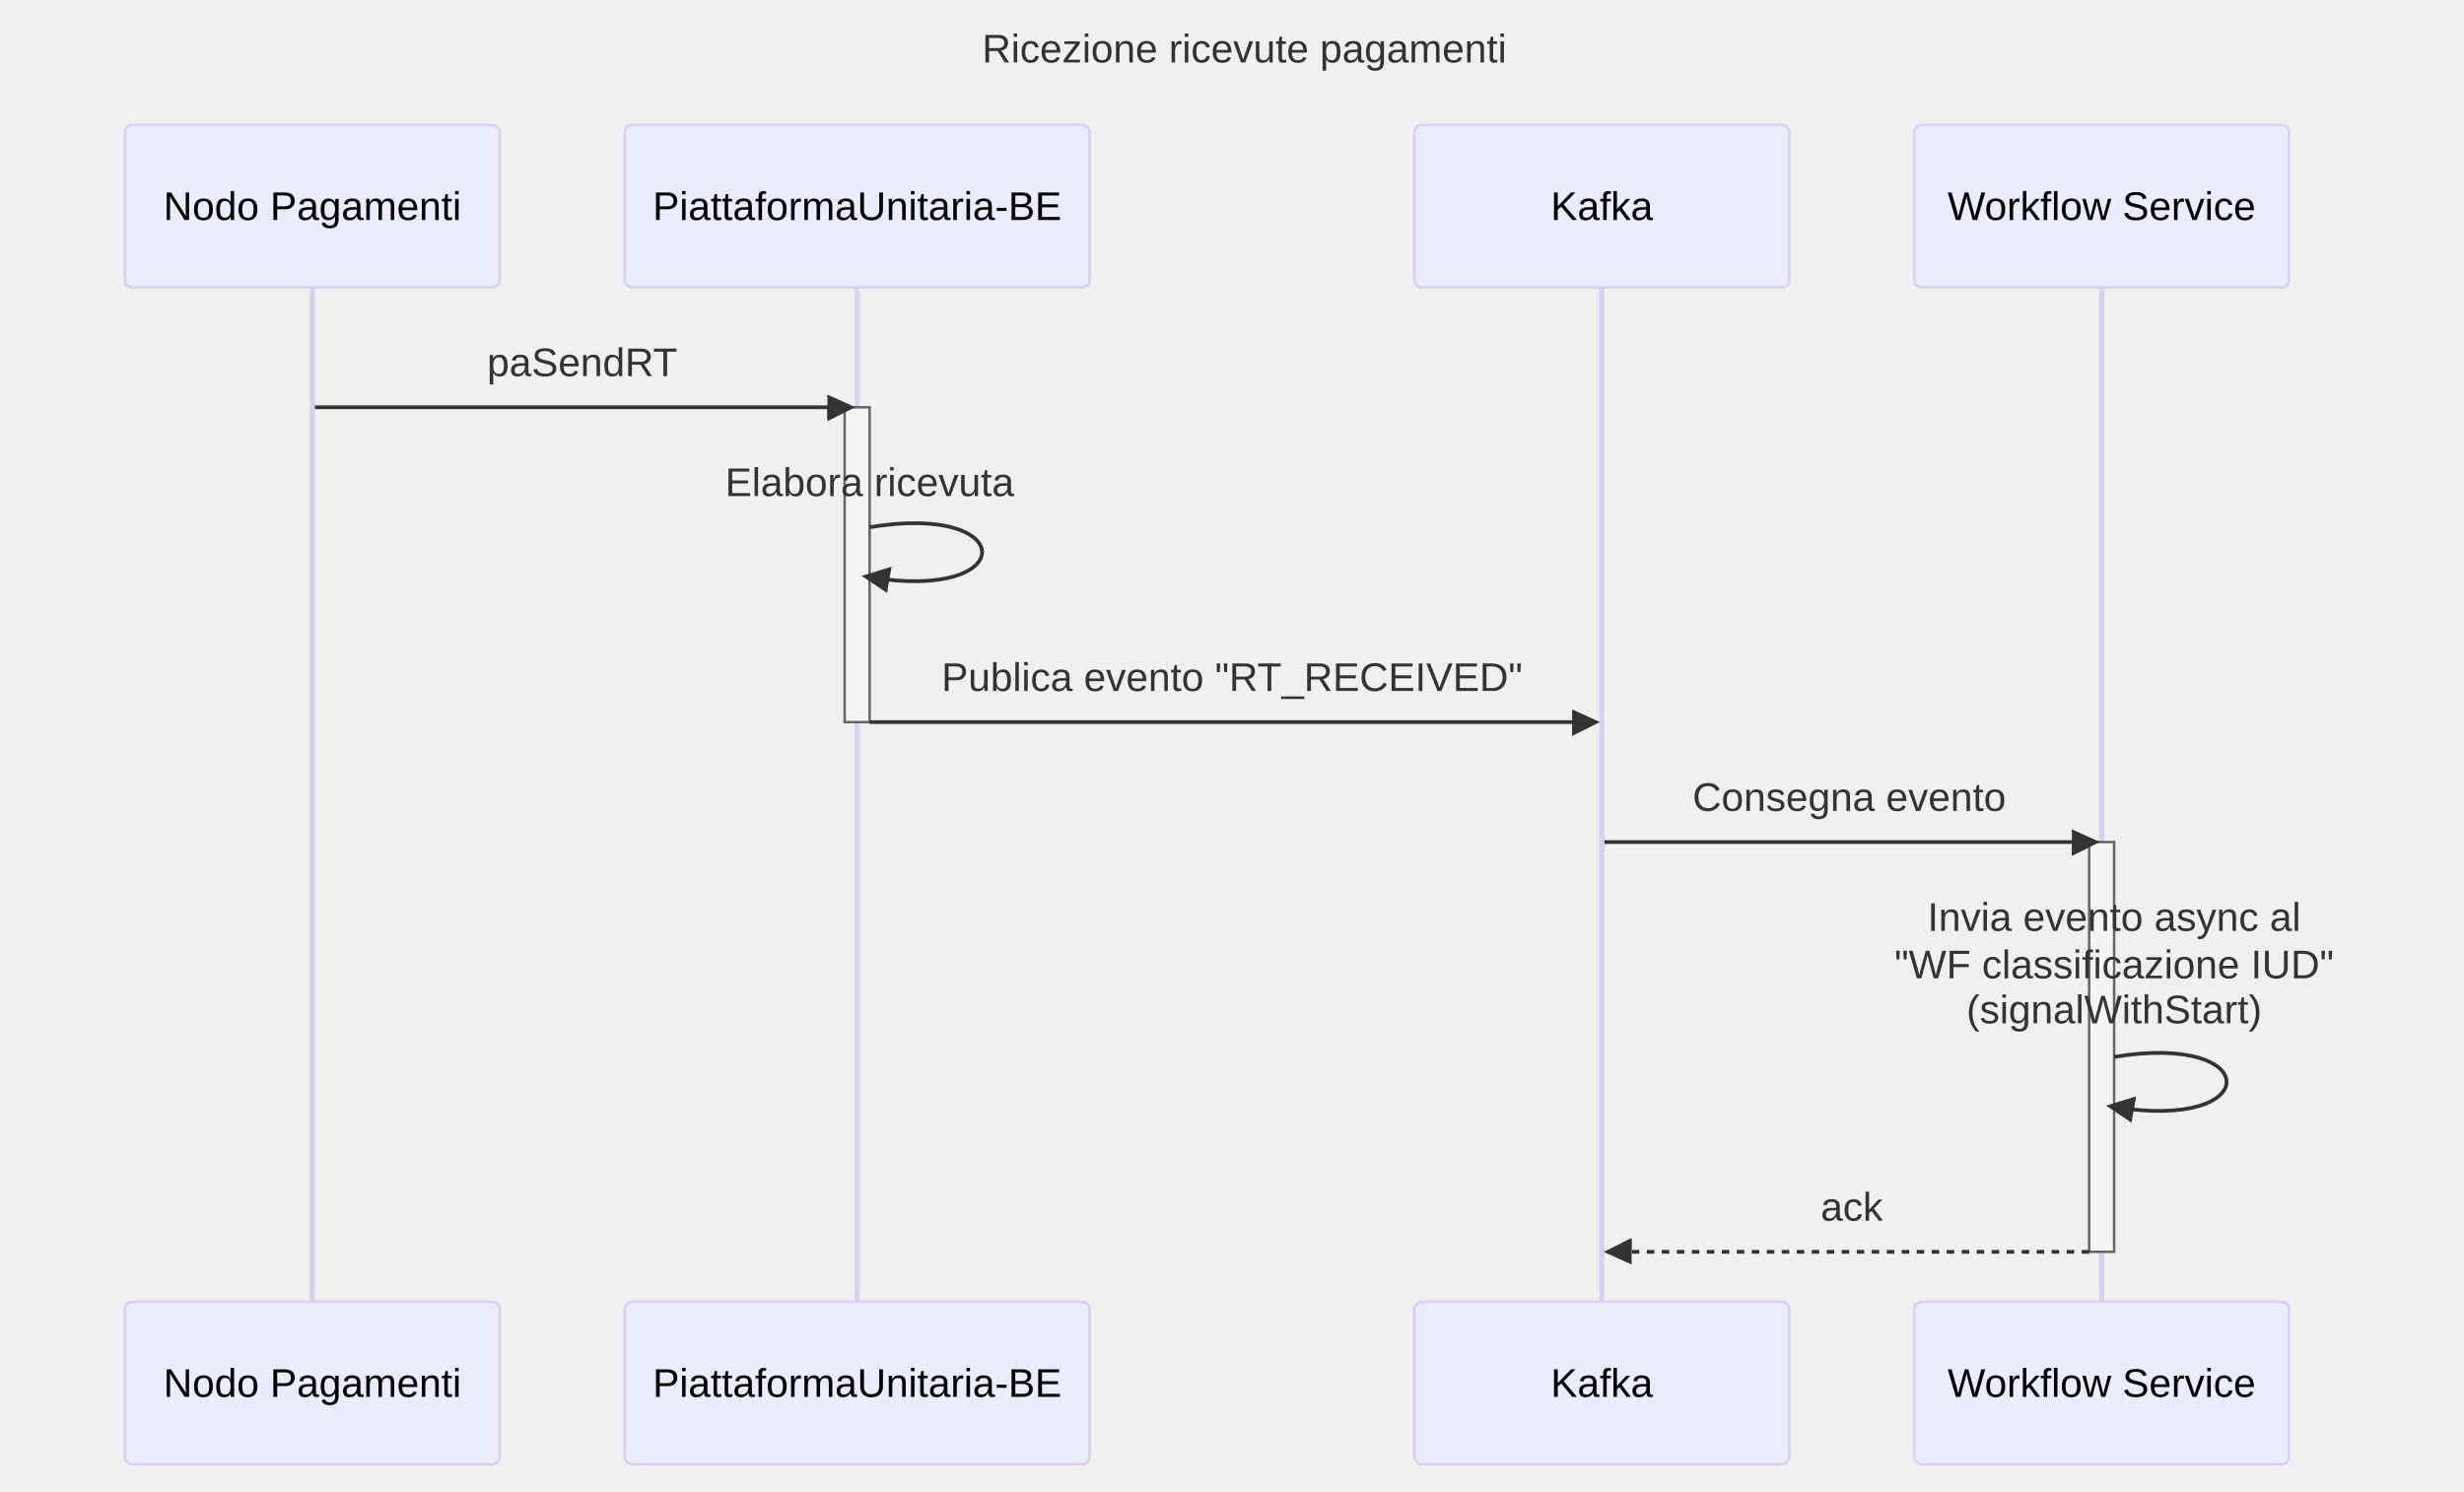
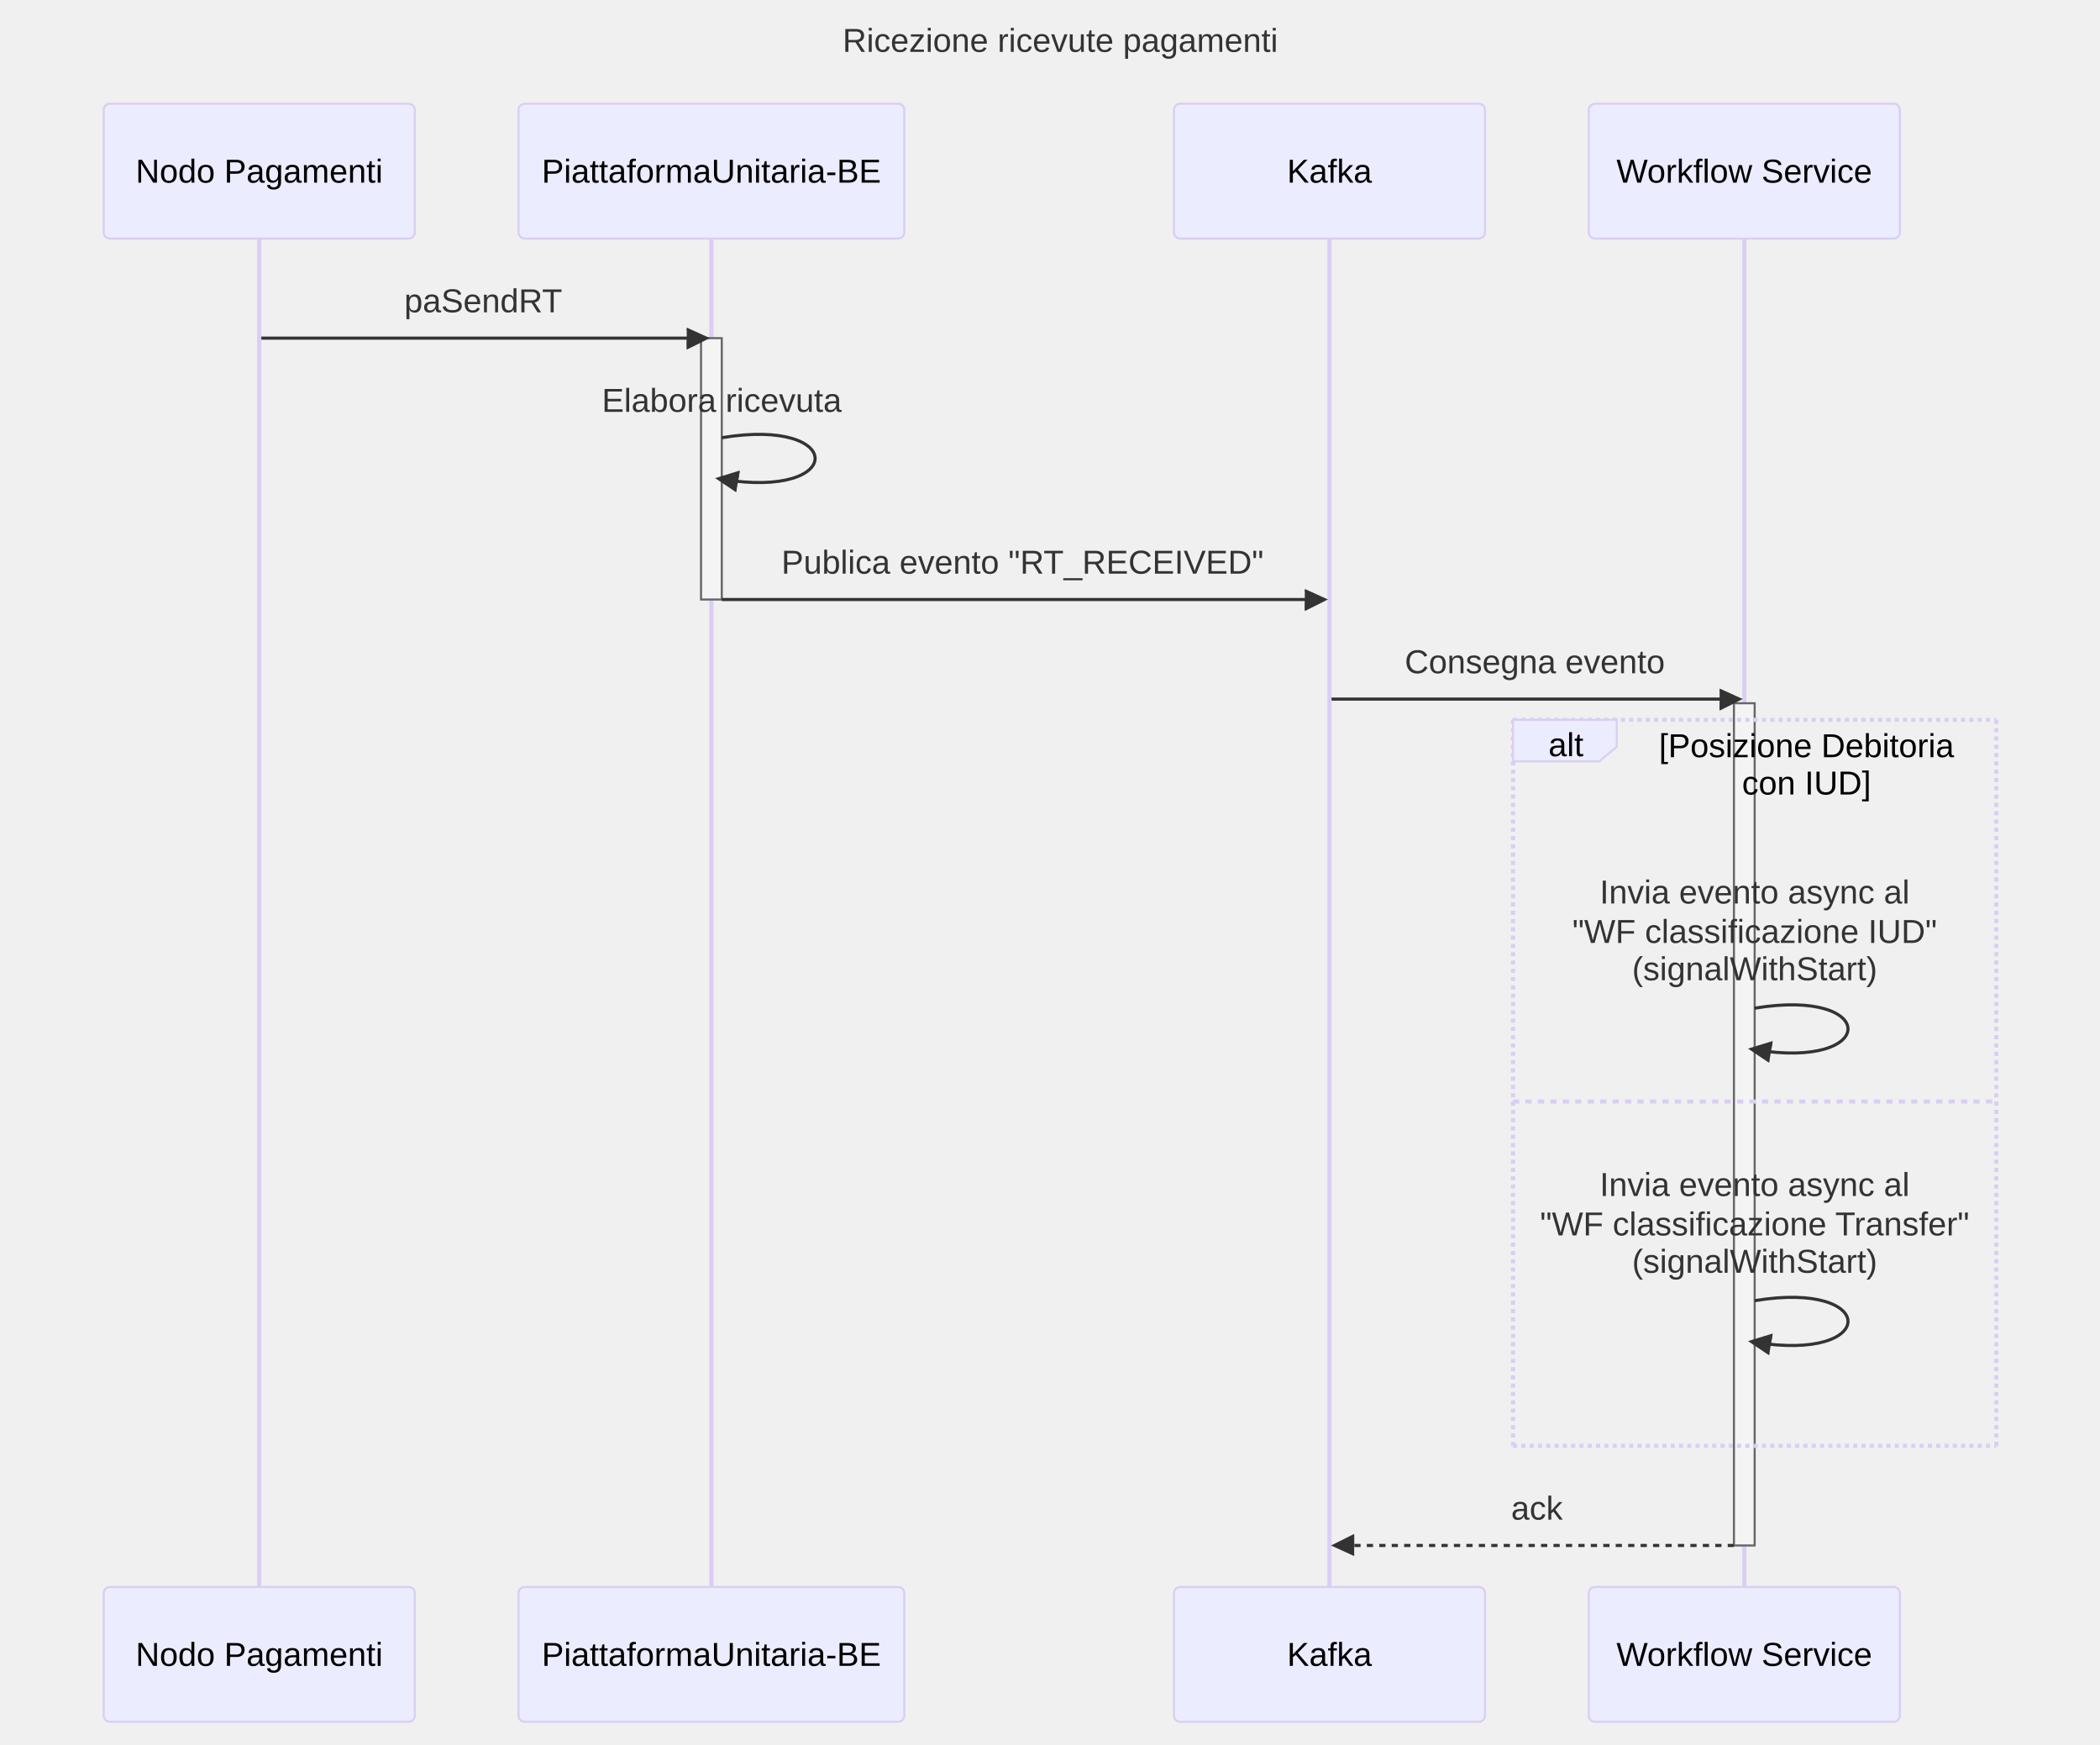
- <svg xmlns="http://www.w3.org/2000/svg" aria-roledescription="sequence" role="graphics-document document" viewBox="-50 -50 986 597" style="max-width: 100%;" width="100%" id="graph-div" height="100%">
+ <svg xmlns="http://www.w3.org/2000/svg" aria-roledescription="sequence" role="graphics-document document" viewBox="-50 -50 1012.5 841" style="max-width: 100%;" width="100%" id="graph-div" height="100%">
  <g>
-     <rect class="actor actor-bottom" ry="3" rx="3" name="WF" height="65" width="150" stroke="#666" fill="#eaeaea" y="471" x="716" />
-     <text style="text-anchor: middle; font-size: 16px; font-weight: 400;" class="actor actor-box" alignment-baseline="central" dominant-baseline="central" y="503.5" x="791">
+     <rect class="actor actor-bottom" ry="3" rx="3" name="WF" height="65" width="150" stroke="#666" fill="#eaeaea" y="715" x="716" />
+     <text style="text-anchor: middle; font-size: 16px; font-weight: 400;" class="actor actor-box" alignment-baseline="central" dominant-baseline="central" y="747.5" x="791">
      <tspan dy="0" x="791">Workflow Service</tspan>
    </text>
  </g>
  <g>
-     <rect class="actor actor-bottom" ry="3" rx="3" name="KAFKA" height="65" width="150" stroke="#666" fill="#eaeaea" y="471" x="516" />
-     <text style="text-anchor: middle; font-size: 16px; font-weight: 400;" class="actor actor-box" alignment-baseline="central" dominant-baseline="central" y="503.5" x="591">
+     <rect class="actor actor-bottom" ry="3" rx="3" name="KAFKA" height="65" width="150" stroke="#666" fill="#eaeaea" y="715" x="516" />
+     <text style="text-anchor: middle; font-size: 16px; font-weight: 400;" class="actor actor-box" alignment-baseline="central" dominant-baseline="central" y="747.5" x="591">
      <tspan dy="0" x="591">Kafka</tspan>
    </text>
  </g>
  <g>
-     <rect class="actor actor-bottom" ry="3" rx="3" name="PU-BE" height="65" width="186" stroke="#666" fill="#eaeaea" y="471" x="200" />
-     <text style="text-anchor: middle; font-size: 16px; font-weight: 400;" class="actor actor-box" alignment-baseline="central" dominant-baseline="central" y="503.5" x="293">
+     <rect class="actor actor-bottom" ry="3" rx="3" name="PU-BE" height="65" width="186" stroke="#666" fill="#eaeaea" y="715" x="200" />
+     <text style="text-anchor: middle; font-size: 16px; font-weight: 400;" class="actor actor-box" alignment-baseline="central" dominant-baseline="central" y="747.5" x="293">
      <tspan dy="0" x="293">PiattaformaUnitaria-BE</tspan>
    </text>
  </g>
  <g>
-     <rect class="actor actor-bottom" ry="3" rx="3" name="NODO" height="65" width="150" stroke="#666" fill="#eaeaea" y="471" x="0" />
-     <text style="text-anchor: middle; font-size: 16px; font-weight: 400;" class="actor actor-box" alignment-baseline="central" dominant-baseline="central" y="503.5" x="75">
+     <rect class="actor actor-bottom" ry="3" rx="3" name="NODO" height="65" width="150" stroke="#666" fill="#eaeaea" y="715" x="0" />
+     <text style="text-anchor: middle; font-size: 16px; font-weight: 400;" class="actor actor-box" alignment-baseline="central" dominant-baseline="central" y="747.5" x="75">
      <tspan dy="0" x="75">Nodo Pagamenti</tspan>
    </text>
  </g>
  <g>
-     <line name="WF" stroke="#999" stroke-width="0.5px" class="actor-line 200" y2="471" x2="791" y1="65" x1="791" id="actor109" />
-     <g id="root-109">
+     <line name="WF" stroke="#999" stroke-width="0.5px" class="actor-line 200" y2="715" x2="791" y1="65" x1="791" id="actor63" />
+     <g id="root-63">
      <rect class="actor actor-top" ry="3" rx="3" name="WF" height="65" width="150" stroke="#666" fill="#eaeaea" y="0" x="716" />
      <text style="text-anchor: middle; font-size: 16px; font-weight: 400;" class="actor actor-box" alignment-baseline="central" dominant-baseline="central" y="32.5" x="791">
        <tspan dy="0" x="791">Workflow Service</tspan>
      </text>
    </g>
  </g>
  <g>
-     <line name="KAFKA" stroke="#999" stroke-width="0.5px" class="actor-line 200" y2="471" x2="591" y1="65" x1="591" id="actor108" />
-     <g id="root-108">
+     <line name="KAFKA" stroke="#999" stroke-width="0.5px" class="actor-line 200" y2="715" x2="591" y1="65" x1="591" id="actor62" />
+     <g id="root-62">
      <rect class="actor actor-top" ry="3" rx="3" name="KAFKA" height="65" width="150" stroke="#666" fill="#eaeaea" y="0" x="516" />
      <text style="text-anchor: middle; font-size: 16px; font-weight: 400;" class="actor actor-box" alignment-baseline="central" dominant-baseline="central" y="32.5" x="591">
        <tspan dy="0" x="591">Kafka</tspan>
      </text>
    </g>
  </g>
  <g>
-     <line name="PU-BE" stroke="#999" stroke-width="0.5px" class="actor-line 200" y2="471" x2="293" y1="65" x1="293" id="actor107" />
-     <g id="root-107">
+     <line name="PU-BE" stroke="#999" stroke-width="0.5px" class="actor-line 200" y2="715" x2="293" y1="65" x1="293" id="actor61" />
+     <g id="root-61">
      <rect class="actor actor-top" ry="3" rx="3" name="PU-BE" height="65" width="186" stroke="#666" fill="#eaeaea" y="0" x="200" />
      <text style="text-anchor: middle; font-size: 16px; font-weight: 400;" class="actor actor-box" alignment-baseline="central" dominant-baseline="central" y="32.5" x="293">
        <tspan dy="0" x="293">PiattaformaUnitaria-BE</tspan>
      </text>
    </g>
  </g>
  <g>
-     <line name="NODO" stroke="#999" stroke-width="0.5px" class="actor-line 200" y2="471" x2="75" y1="65" x1="75" id="actor106" />
-     <g id="root-106">
+     <line name="NODO" stroke="#999" stroke-width="0.5px" class="actor-line 200" y2="715" x2="75" y1="65" x1="75" id="actor60" />
+     <g id="root-60">
      <rect class="actor actor-top" ry="3" rx="3" name="NODO" height="65" width="150" stroke="#666" fill="#eaeaea" y="0" x="0" />
      <text style="text-anchor: middle; font-size: 16px; font-weight: 400;" class="actor actor-box" alignment-baseline="central" dominant-baseline="central" y="32.5" x="75">
        <tspan dy="0" x="75">Nodo Pagamenti</tspan>
      </text>
    </g>
  </g>
  <style>#graph-div{font-family:"trebuchet ms",verdana,arial,sans-serif;font-size:16px;fill:#333;}#graph-div .error-icon{fill:#552222;}#graph-div .error-text{fill:#552222;stroke:#552222;}#graph-div .edge-thickness-normal{stroke-width:1px;}#graph-div .edge-thickness-thick{stroke-width:3.5px;}#graph-div .edge-pattern-solid{stroke-dasharray:0;}#graph-div .edge-thickness-invisible{stroke-width:0;fill:none;}#graph-div .edge-pattern-dashed{stroke-dasharray:3;}#graph-div .edge-pattern-dotted{stroke-dasharray:2;}#graph-div .marker{fill:#333333;stroke:#333333;}#graph-div .marker.cross{stroke:#333333;}#graph-div svg{font-family:"trebuchet ms",verdana,arial,sans-serif;font-size:16px;}#graph-div p{margin:0;}#graph-div .actor{stroke:hsl(259.626, 59.777%, 87.902%);fill:#ECECFF;}#graph-div text.actor&gt;tspan{fill:black;stroke:none;}#graph-div .actor-line{stroke:hsl(259.626, 59.777%, 87.902%);}#graph-div .messageLine0{stroke-width:1.5;stroke-dasharray:none;stroke:#333;}#graph-div .messageLine1{stroke-width:1.5;stroke-dasharray:2,2;stroke:#333;}#graph-div #arrowhead path{fill:#333;stroke:#333;}#graph-div .sequenceNumber{fill:white;}#graph-div #sequencenumber{fill:#333;}#graph-div #crosshead path{fill:#333;stroke:#333;}#graph-div .messageText{fill:#333;stroke:none;}#graph-div .labelBox{stroke:hsl(259.626, 59.777%, 87.902%);fill:#ECECFF;}#graph-div .labelText,#graph-div .labelText&gt;tspan{fill:black;stroke:none;}#graph-div .loopText,#graph-div .loopText&gt;tspan{fill:black;stroke:none;}#graph-div .loopLine{stroke-width:2px;stroke-dasharray:2,2;stroke:hsl(259.626, 59.777%, 87.902%);fill:hsl(259.626, 59.777%, 87.902%);}#graph-div .note{stroke:#aaaa33;fill:#fff5ad;}#graph-div .noteText,#graph-div .noteText&gt;tspan{fill:black;stroke:none;}#graph-div .activation0{fill:#f4f4f4;stroke:#666;}#graph-div .activation1{fill:#f4f4f4;stroke:#666;}#graph-div .activation2{fill:#f4f4f4;stroke:#666;}#graph-div .actorPopupMenu{position:absolute;}#graph-div .actorPopupMenuPanel{position:absolute;fill:#ECECFF;box-shadow:0px 8px 16px 0px rgba(0,0,0,0.2);filter:drop-shadow(3px 5px 2px rgb(0 0 0 / 0.4));}#graph-div .actor-man line{stroke:hsl(259.626, 59.777%, 87.902%);fill:#ECECFF;}#graph-div .actor-man circle,#graph-div line{stroke:hsl(259.626, 59.777%, 87.902%);fill:#ECECFF;stroke-width:2px;}#graph-div :root{--mermaid-font-family:"trebuchet ms",verdana,arial,sans-serif;}</style>
  <g />
  <defs>
    <symbol height="24" width="24" id="computer">
      <path d="M2 2v13h20v-13h-20zm18 11h-16v-9h16v9zm-10.228 6l.466-1h3.524l.467 1h-4.457zm14.228 3h-24l2-6h2.104l-1.33 4h18.45l-1.297-4h2.073l2 6zm-5-10h-14v-7h14v7z" transform="scale(.5)" />
    </symbol>
  </defs>
  <defs>
    <symbol clip-rule="evenodd" fill-rule="evenodd" id="database">
      <path d="M12.258.001l.256.004.255.005.253.008.251.01.249.012.247.015.246.016.242.019.241.02.239.023.236.024.233.027.231.028.229.031.225.032.223.034.22.036.217.038.214.04.211.041.208.043.205.045.201.046.198.048.194.05.191.051.187.053.183.054.18.056.175.057.172.059.168.06.163.061.16.063.155.064.15.066.074.033.073.033.071.034.07.034.069.035.068.035.067.035.066.035.064.036.064.036.062.036.06.036.06.037.058.037.058.037.055.038.055.038.053.038.052.038.051.039.05.039.048.039.047.039.045.04.044.04.043.04.041.04.04.041.039.041.037.041.036.041.034.041.033.042.032.042.03.042.029.042.027.042.026.043.024.043.023.043.021.043.02.043.018.044.017.043.015.044.013.044.012.044.011.045.009.044.007.045.006.045.004.045.002.045.001.045v17l-.001.045-.002.045-.004.045-.006.045-.007.045-.009.044-.011.045-.012.044-.013.044-.015.044-.017.043-.018.044-.02.043-.021.043-.023.043-.024.043-.026.043-.027.042-.029.042-.03.042-.032.042-.033.042-.034.041-.036.041-.037.041-.039.041-.04.041-.041.04-.043.04-.044.04-.045.04-.047.039-.048.039-.05.039-.051.039-.052.038-.053.038-.055.038-.055.038-.058.037-.058.037-.06.037-.06.036-.062.036-.064.036-.064.036-.066.035-.067.035-.068.035-.069.035-.07.034-.071.034-.073.033-.074.033-.15.066-.155.064-.16.063-.163.061-.168.06-.172.059-.175.057-.18.056-.183.054-.187.053-.191.051-.194.05-.198.048-.201.046-.205.045-.208.043-.211.041-.214.04-.217.038-.22.036-.223.034-.225.032-.229.031-.231.028-.233.027-.236.024-.239.023-.241.02-.242.019-.246.016-.247.015-.249.012-.251.01-.253.008-.255.005-.256.004-.258.001-.258-.001-.256-.004-.255-.005-.253-.008-.251-.01-.249-.012-.247-.015-.245-.016-.243-.019-.241-.02-.238-.023-.236-.024-.234-.027-.231-.028-.228-.031-.226-.032-.223-.034-.22-.036-.217-.038-.214-.04-.211-.041-.208-.043-.204-.045-.201-.046-.198-.048-.195-.05-.19-.051-.187-.053-.184-.054-.179-.056-.176-.057-.172-.059-.167-.06-.164-.061-.159-.063-.155-.064-.151-.066-.074-.033-.072-.033-.072-.034-.07-.034-.069-.035-.068-.035-.067-.035-.066-.035-.064-.036-.063-.036-.062-.036-.061-.036-.06-.037-.058-.037-.057-.037-.056-.038-.055-.038-.053-.038-.052-.038-.051-.039-.049-.039-.049-.039-.046-.039-.046-.04-.044-.04-.043-.04-.041-.04-.04-.041-.039-.041-.037-.041-.036-.041-.034-.041-.033-.042-.032-.042-.03-.042-.029-.042-.027-.042-.026-.043-.024-.043-.023-.043-.021-.043-.02-.043-.018-.044-.017-.043-.015-.044-.013-.044-.012-.044-.011-.045-.009-.044-.007-.045-.006-.045-.004-.045-.002-.045-.001-.045v-17l.001-.045.002-.045.004-.045.006-.045.007-.045.009-.044.011-.045.012-.044.013-.044.015-.044.017-.043.018-.044.02-.043.021-.043.023-.043.024-.043.026-.043.027-.042.029-.042.03-.042.032-.042.033-.042.034-.041.036-.041.037-.041.039-.041.04-.041.041-.04.043-.04.044-.04.046-.04.046-.039.049-.039.049-.039.051-.039.052-.038.053-.038.055-.038.056-.038.057-.037.058-.037.06-.037.061-.036.062-.036.063-.036.064-.036.066-.035.067-.035.068-.035.069-.035.07-.034.072-.034.072-.033.074-.033.151-.066.155-.064.159-.063.164-.061.167-.06.172-.059.176-.057.179-.056.184-.054.187-.053.19-.051.195-.05.198-.048.201-.046.204-.045.208-.043.211-.041.214-.04.217-.038.22-.036.223-.034.226-.032.228-.031.231-.028.234-.027.236-.024.238-.023.241-.02.243-.019.245-.016.247-.015.249-.012.251-.01.253-.008.255-.005.256-.004.258-.001.258.001zm-9.258 20.499v.01l.001.021.003.021.004.022.005.021.006.022.007.022.009.023.01.022.011.023.012.023.013.023.015.023.016.024.017.023.018.024.019.024.021.024.022.025.023.024.024.025.052.049.056.05.061.051.066.051.07.051.075.051.079.052.084.052.088.052.092.052.097.052.102.051.105.052.11.052.114.051.119.051.123.051.127.05.131.05.135.05.139.048.144.049.147.047.152.047.155.047.16.045.163.045.167.043.171.043.176.041.178.041.183.039.187.039.19.037.194.035.197.035.202.033.204.031.209.03.212.029.216.027.219.025.222.024.226.021.23.02.233.018.236.016.24.015.243.012.246.01.249.008.253.005.256.004.259.001.26-.001.257-.004.254-.005.25-.008.247-.011.244-.012.241-.014.237-.016.233-.018.231-.021.226-.021.224-.024.22-.026.216-.027.212-.028.21-.031.205-.031.202-.034.198-.034.194-.036.191-.037.187-.039.183-.04.179-.04.175-.042.172-.043.168-.044.163-.045.16-.046.155-.046.152-.047.148-.048.143-.049.139-.049.136-.05.131-.05.126-.05.123-.051.118-.052.114-.051.11-.052.106-.052.101-.052.096-.052.092-.052.088-.053.083-.051.079-.052.074-.052.07-.051.065-.051.06-.051.056-.05.051-.05.023-.024.023-.025.021-.024.02-.024.019-.024.018-.024.017-.024.015-.023.014-.024.013-.023.012-.023.01-.023.01-.022.008-.022.006-.022.006-.022.004-.022.004-.021.001-.021.001-.021v-4.127l-.077.055-.08.053-.083.054-.085.053-.087.052-.09.052-.093.051-.095.05-.097.05-.1.049-.102.049-.105.048-.106.047-.109.047-.111.046-.114.045-.115.045-.118.044-.12.043-.122.042-.124.042-.126.041-.128.04-.13.04-.132.038-.134.038-.135.037-.138.037-.139.035-.142.035-.143.034-.144.033-.147.032-.148.031-.15.03-.151.03-.153.029-.154.027-.156.027-.158.026-.159.025-.161.024-.162.023-.163.022-.165.021-.166.02-.167.019-.169.018-.169.017-.171.016-.173.015-.173.014-.175.013-.175.012-.177.011-.178.01-.179.008-.179.008-.181.006-.182.005-.182.004-.184.003-.184.002h-.37l-.184-.002-.184-.003-.182-.004-.182-.005-.181-.006-.179-.008-.179-.008-.178-.01-.176-.011-.176-.012-.175-.013-.173-.014-.172-.015-.171-.016-.17-.017-.169-.018-.167-.019-.166-.02-.165-.021-.163-.022-.162-.023-.161-.024-.159-.025-.157-.026-.156-.027-.155-.027-.153-.029-.151-.03-.15-.03-.148-.031-.146-.032-.145-.033-.143-.034-.141-.035-.14-.035-.137-.037-.136-.037-.134-.038-.132-.038-.13-.04-.128-.04-.126-.041-.124-.042-.122-.042-.12-.044-.117-.043-.116-.045-.113-.045-.112-.046-.109-.047-.106-.047-.105-.048-.102-.049-.1-.049-.097-.05-.095-.05-.093-.052-.09-.051-.087-.052-.085-.053-.083-.054-.08-.054-.077-.054v4.127zm0-5.654v.011l.001.021.003.021.004.021.005.022.006.022.007.022.009.022.01.022.011.023.012.023.013.023.015.024.016.023.017.024.018.024.019.024.021.024.022.024.023.025.024.024.052.05.056.05.061.05.066.051.07.051.075.052.079.051.084.052.088.052.092.052.097.052.102.052.105.052.11.051.114.051.119.052.123.05.127.051.131.05.135.049.139.049.144.048.147.048.152.047.155.046.16.045.163.045.167.044.171.042.176.042.178.04.183.04.187.038.19.037.194.036.197.034.202.033.204.032.209.03.212.028.216.027.219.025.222.024.226.022.23.02.233.018.236.016.24.014.243.012.246.01.249.008.253.006.256.003.259.001.26-.001.257-.003.254-.006.25-.008.247-.01.244-.012.241-.015.237-.016.233-.018.231-.02.226-.022.224-.024.22-.025.216-.027.212-.029.21-.03.205-.032.202-.033.198-.035.194-.036.191-.037.187-.039.183-.039.179-.041.175-.042.172-.043.168-.044.163-.045.16-.045.155-.047.152-.047.148-.048.143-.048.139-.05.136-.049.131-.05.126-.051.123-.051.118-.051.114-.052.11-.052.106-.052.101-.052.096-.052.092-.052.088-.052.083-.052.079-.052.074-.051.07-.052.065-.051.06-.05.056-.051.051-.049.023-.025.023-.024.021-.025.02-.024.019-.024.018-.024.017-.024.015-.023.014-.023.013-.024.012-.022.01-.023.01-.023.008-.022.006-.022.006-.022.004-.021.004-.022.001-.021.001-.021v-4.139l-.077.054-.08.054-.083.054-.085.052-.087.053-.09.051-.093.051-.095.051-.097.05-.1.049-.102.049-.105.048-.106.047-.109.047-.111.046-.114.045-.115.044-.118.044-.12.044-.122.042-.124.042-.126.041-.128.04-.13.039-.132.039-.134.038-.135.037-.138.036-.139.036-.142.035-.143.033-.144.033-.147.033-.148.031-.15.03-.151.03-.153.028-.154.028-.156.027-.158.026-.159.025-.161.024-.162.023-.163.022-.165.021-.166.02-.167.019-.169.018-.169.017-.171.016-.173.015-.173.014-.175.013-.175.012-.177.011-.178.009-.179.009-.179.007-.181.007-.182.005-.182.004-.184.003-.184.002h-.37l-.184-.002-.184-.003-.182-.004-.182-.005-.181-.007-.179-.007-.179-.009-.178-.009-.176-.011-.176-.012-.175-.013-.173-.014-.172-.015-.171-.016-.17-.017-.169-.018-.167-.019-.166-.02-.165-.021-.163-.022-.162-.023-.161-.024-.159-.025-.157-.026-.156-.027-.155-.028-.153-.028-.151-.03-.15-.03-.148-.031-.146-.033-.145-.033-.143-.033-.141-.035-.14-.036-.137-.036-.136-.037-.134-.038-.132-.039-.13-.039-.128-.04-.126-.041-.124-.042-.122-.043-.12-.043-.117-.044-.116-.044-.113-.046-.112-.046-.109-.046-.106-.047-.105-.048-.102-.049-.1-.049-.097-.05-.095-.051-.093-.051-.09-.051-.087-.053-.085-.052-.083-.054-.08-.054-.077-.054v4.139zm0-5.666v.011l.001.02.003.022.004.021.005.022.006.021.007.022.009.023.01.022.011.023.012.023.013.023.015.023.016.024.017.024.018.023.019.024.021.025.022.024.023.024.024.025.052.05.056.05.061.05.066.051.07.051.075.052.079.051.084.052.088.052.092.052.097.052.102.052.105.051.11.052.114.051.119.051.123.051.127.05.131.05.135.05.139.049.144.048.147.048.152.047.155.046.16.045.163.045.167.043.171.043.176.042.178.04.183.04.187.038.19.037.194.036.197.034.202.033.204.032.209.03.212.028.216.027.219.025.222.024.226.021.23.02.233.018.236.017.24.014.243.012.246.01.249.008.253.006.256.003.259.001.26-.001.257-.003.254-.006.25-.008.247-.01.244-.013.241-.014.237-.016.233-.018.231-.02.226-.022.224-.024.22-.025.216-.027.212-.029.21-.03.205-.032.202-.033.198-.035.194-.036.191-.037.187-.039.183-.039.179-.041.175-.042.172-.043.168-.044.163-.045.16-.045.155-.047.152-.047.148-.048.143-.049.139-.049.136-.049.131-.051.126-.05.123-.051.118-.052.114-.051.11-.052.106-.052.101-.052.096-.052.092-.052.088-.052.083-.052.079-.052.074-.052.07-.051.065-.051.06-.051.056-.05.051-.049.023-.025.023-.025.021-.024.02-.024.019-.024.018-.024.017-.024.015-.023.014-.024.013-.023.012-.023.01-.022.01-.023.008-.022.006-.022.006-.022.004-.022.004-.021.001-.021.001-.021v-4.153l-.077.054-.08.054-.083.053-.085.053-.087.053-.09.051-.093.051-.095.051-.097.05-.1.049-.102.048-.105.048-.106.048-.109.046-.111.046-.114.046-.115.044-.118.044-.12.043-.122.043-.124.042-.126.041-.128.04-.13.039-.132.039-.134.038-.135.037-.138.036-.139.036-.142.034-.143.034-.144.033-.147.032-.148.032-.15.03-.151.03-.153.028-.154.028-.156.027-.158.026-.159.024-.161.024-.162.023-.163.023-.165.021-.166.02-.167.019-.169.018-.169.017-.171.016-.173.015-.173.014-.175.013-.175.012-.177.01-.178.01-.179.009-.179.007-.181.006-.182.006-.182.004-.184.003-.184.001-.185.001-.185-.001-.184-.001-.184-.003-.182-.004-.182-.006-.181-.006-.179-.007-.179-.009-.178-.01-.176-.01-.176-.012-.175-.013-.173-.014-.172-.015-.171-.016-.17-.017-.169-.018-.167-.019-.166-.02-.165-.021-.163-.023-.162-.023-.161-.024-.159-.024-.157-.026-.156-.027-.155-.028-.153-.028-.151-.03-.15-.03-.148-.032-.146-.032-.145-.033-.143-.034-.141-.034-.14-.036-.137-.036-.136-.037-.134-.038-.132-.039-.13-.039-.128-.041-.126-.041-.124-.041-.122-.043-.12-.043-.117-.044-.116-.044-.113-.046-.112-.046-.109-.046-.106-.048-.105-.048-.102-.048-.1-.05-.097-.049-.095-.051-.093-.051-.09-.052-.087-.052-.085-.053-.083-.053-.08-.054-.077-.054v4.153zm8.74-8.179l-.257.004-.254.005-.25.008-.247.011-.244.012-.241.014-.237.016-.233.018-.231.021-.226.022-.224.023-.22.026-.216.027-.212.028-.21.031-.205.032-.202.033-.198.034-.194.036-.191.038-.187.038-.183.04-.179.041-.175.042-.172.043-.168.043-.163.045-.16.046-.155.046-.152.048-.148.048-.143.048-.139.049-.136.05-.131.05-.126.051-.123.051-.118.051-.114.052-.11.052-.106.052-.101.052-.096.052-.092.052-.088.052-.083.052-.079.052-.074.051-.07.052-.065.051-.06.05-.056.05-.051.05-.023.025-.023.024-.021.024-.02.025-.019.024-.018.024-.017.023-.015.024-.014.023-.013.023-.012.023-.01.023-.01.022-.008.022-.006.023-.006.021-.004.022-.004.021-.001.021-.001.021.001.021.001.021.004.021.004.022.006.021.006.023.008.022.01.022.01.023.012.023.013.023.014.023.015.024.017.023.018.024.019.024.02.025.021.024.023.024.023.025.051.05.056.05.06.05.065.051.07.052.074.051.079.052.083.052.088.052.092.052.096.052.101.052.106.052.11.052.114.052.118.051.123.051.126.051.131.05.136.05.139.049.143.048.148.048.152.048.155.046.16.046.163.045.168.043.172.043.175.042.179.041.183.04.187.038.191.038.194.036.198.034.202.033.205.032.21.031.212.028.216.027.22.026.224.023.226.022.231.021.233.018.237.016.241.014.244.012.247.011.25.008.254.005.257.004.26.001.26-.001.257-.004.254-.005.25-.008.247-.011.244-.012.241-.014.237-.016.233-.018.231-.021.226-.022.224-.023.22-.026.216-.027.212-.028.21-.031.205-.032.202-.033.198-.034.194-.036.191-.038.187-.038.183-.04.179-.041.175-.042.172-.043.168-.043.163-.045.16-.046.155-.046.152-.048.148-.048.143-.048.139-.049.136-.05.131-.05.126-.051.123-.051.118-.051.114-.052.11-.052.106-.052.101-.052.096-.052.092-.052.088-.052.083-.052.079-.052.074-.051.07-.052.065-.051.06-.05.056-.05.051-.05.023-.025.023-.024.021-.024.02-.025.019-.024.018-.024.017-.023.015-.024.014-.023.013-.023.012-.023.01-.023.01-.022.008-.022.006-.023.006-.021.004-.022.004-.021.001-.021.001-.021-.001-.021-.001-.021-.004-.021-.004-.022-.006-.021-.006-.023-.008-.022-.01-.022-.01-.023-.012-.023-.013-.023-.014-.023-.015-.024-.017-.023-.018-.024-.019-.024-.02-.025-.021-.024-.023-.024-.023-.025-.051-.05-.056-.05-.06-.05-.065-.051-.07-.052-.074-.051-.079-.052-.083-.052-.088-.052-.092-.052-.096-.052-.101-.052-.106-.052-.11-.052-.114-.052-.118-.051-.123-.051-.126-.051-.131-.05-.136-.05-.139-.049-.143-.048-.148-.048-.152-.048-.155-.046-.16-.046-.163-.045-.168-.043-.172-.043-.175-.042-.179-.041-.183-.04-.187-.038-.191-.038-.194-.036-.198-.034-.202-.033-.205-.032-.21-.031-.212-.028-.216-.027-.22-.026-.224-.023-.226-.022-.231-.021-.233-.018-.237-.016-.241-.014-.244-.012-.247-.011-.25-.008-.254-.005-.257-.004-.26-.001-.26.001z" transform="scale(.5)" />
    </symbol>
  </defs>
  <defs>
    <symbol height="24" width="24" id="clock">
      <path d="M12 2c5.514 0 10 4.486 10 10s-4.486 10-10 10-10-4.486-10-10 4.486-10 10-10zm0-2c-6.627 0-12 5.373-12 12s5.373 12 12 12 12-5.373 12-12-5.373-12-12-12zm5.848 12.459c.202.038.202.333.001.372-1.907.361-6.045 1.111-6.547 1.111-.719 0-1.301-.582-1.301-1.301 0-.512.77-5.447 1.125-7.445.034-.192.312-.181.343.014l.985 6.238 5.394 1.011z" transform="scale(.5)" />
    </symbol>
  </defs>
  <defs>
    <marker orient="auto-start-reverse" markerHeight="12" markerWidth="12" markerUnits="userSpaceOnUse" refY="5" refX="7.9" id="arrowhead">
      <path d="M -1 0 L 10 5 L 0 10 z" />
    </marker>
  </defs>
  <defs>
    <marker refY="4.5" refX="4" orient="auto" markerHeight="8" markerWidth="15" id="crosshead">
      <path style="stroke-dasharray: 0, 0;" d="M 1,2 L 6,7 M 6,2 L 1,7" stroke-width="1pt" stroke="#000000" fill="none" />
    </marker>
  </defs>
  <defs>
    <marker orient="auto" markerHeight="28" markerWidth="20" refY="7" refX="15.5" id="filled-head">
      <path d="M 18,7 L9,13 L14,7 L9,1 Z" />
    </marker>
  </defs>
  <defs>
    <marker orient="auto" markerHeight="40" markerWidth="60" refY="15" refX="15" id="sequencenumber">
      <circle r="6" cy="15" cx="15" />
    </marker>
  </defs>
  <g>
    <rect class="activation0" height="126" width="10" stroke="#666" fill="#EDF2AE" y="113" x="288" />
  </g>
  <g>
-     <rect class="activation0" height="164" width="10" stroke="#666" fill="#EDF2AE" y="287" x="786" />
+     <rect class="activation0" height="406" width="10" stroke="#666" fill="#EDF2AE" y="289" x="786" />
+   </g>
+   <g>
+     <line class="loopLine" y2="297" x2="912.5" y1="297" x1="679.5" />
+     <line class="loopLine" y2="647" x2="912.5" y1="297" x1="912.5" />
+     <line class="loopLine" y2="647" x2="912.5" y1="647" x1="679.5" />
+     <line class="loopLine" y2="647" x2="679.5" y1="297" x1="679.5" />
+     <line style="stroke-dasharray: 3, 3;" class="loopLine" y2="481" x2="912.5" y1="481" x1="679.5" />
+     <polygon class="labelBox" points="679.5,297 729.5,297 729.5,310 721.1,317 679.5,317" />
+     <text style="font-size: 16px; font-weight: 400;" class="labelText" alignment-baseline="middle" dominant-baseline="middle" text-anchor="middle" y="310" x="705">alt</text>
+     <text style="font-size: 16px; font-weight: 400;" class="loopText" text-anchor="middle" y="315" x="821">
+       <tspan x="821">[Posizione Debitoria</tspan>
+     </text>
+     <text style="font-size: 16px; font-weight: 400;" class="loopText" text-anchor="middle" y="333" x="821">
+       <tspan x="821">con IUD]</tspan>
+     </text>
  </g>
  <text style="font-size: 16px; font-weight: 400;" dy="1em" class="messageText" alignment-baseline="middle" dominant-baseline="middle" text-anchor="middle" y="80" x="183">paSendRT</text>
  <line style="fill: none;" marker-end="url(#arrowhead)" stroke="none" stroke-width="2" class="messageLine0" y2="113" x2="289" y1="113" x1="76" />
  <text style="font-size: 16px; font-weight: 400;" dy="1em" class="messageText" alignment-baseline="middle" dominant-baseline="middle" text-anchor="middle" y="128" x="298">Elabora ricevuta</text>
  <path style="fill: none;" marker-end="url(#arrowhead)" stroke="none" stroke-width="2" class="messageLine0" d="M 298,161 C 358,151 358,191 298,181" />
  <text style="font-size: 16px; font-weight: 400;" dy="1em" class="messageText" alignment-baseline="middle" dominant-baseline="middle" text-anchor="middle" y="206" x="443">Publica evento "RT_RECEIVED"</text>
  <line style="fill: none;" marker-end="url(#arrowhead)" stroke="none" stroke-width="2" class="messageLine0" y2="239" x2="587" y1="239" x1="298" />
  <text style="font-size: 16px; font-weight: 400;" dy="1em" class="messageText" alignment-baseline="middle" dominant-baseline="middle" text-anchor="middle" y="254" x="690">Consegna evento</text>
  <line style="fill: none;" marker-end="url(#arrowhead)" stroke="none" stroke-width="2" class="messageLine0" y2="287" x2="787" y1="287" x1="592" />
-   <text style="font-size: 16px; font-weight: 400;" dy="1em" class="messageText" alignment-baseline="middle" dominant-baseline="middle" text-anchor="middle" y="302" x="796">Invia evento async al</text>
-   <text style="font-size: 16px; font-weight: 400;" dy="1em" class="messageText" alignment-baseline="middle" dominant-baseline="middle" text-anchor="middle" y="321" x="796">"WF classificazione IUD"</text>
-   <text style="font-size: 16px; font-weight: 400;" dy="1em" class="messageText" alignment-baseline="middle" dominant-baseline="middle" text-anchor="middle" y="339" x="796"> (signalWithStart)</text>
-   <path style="fill: none;" marker-end="url(#arrowhead)" stroke="none" stroke-width="2" class="messageLine0" d="M 796,373 C 856,363 856,403 796,393" />
-   <text style="font-size: 16px; font-weight: 400;" dy="1em" class="messageText" alignment-baseline="middle" dominant-baseline="middle" text-anchor="middle" y="418" x="691">ack</text>
-   <line style="stroke-dasharray: 3, 3; fill: none;" marker-end="url(#arrowhead)" stroke="none" stroke-width="2" class="messageLine1" y2="451" x2="595" y1="451" x1="786" />
-   <text y="-25" x="343">Ricezione ricevute pagamenti</text>
+   <text style="font-size: 16px; font-weight: 400;" dy="1em" class="messageText" alignment-baseline="middle" dominant-baseline="middle" text-anchor="middle" y="365" x="796">Invia evento async al</text>
+   <text style="font-size: 16px; font-weight: 400;" dy="1em" class="messageText" alignment-baseline="middle" dominant-baseline="middle" text-anchor="middle" y="384" x="796">"WF classificazione IUD"</text>
+   <text style="font-size: 16px; font-weight: 400;" dy="1em" class="messageText" alignment-baseline="middle" dominant-baseline="middle" text-anchor="middle" y="402" x="796"> (signalWithStart)</text>
+   <path style="fill: none;" marker-end="url(#arrowhead)" stroke="none" stroke-width="2" class="messageLine0" d="M 796,436 C 856,426 856,466 796,456" />
+   <text style="font-size: 16px; font-weight: 400;" dy="1em" class="messageText" alignment-baseline="middle" dominant-baseline="middle" text-anchor="middle" y="506" x="796">Invia evento async al</text>
+   <text style="font-size: 16px; font-weight: 400;" dy="1em" class="messageText" alignment-baseline="middle" dominant-baseline="middle" text-anchor="middle" y="525" x="796">"WF classificazione Transfer"</text>
+   <text style="font-size: 16px; font-weight: 400;" dy="1em" class="messageText" alignment-baseline="middle" dominant-baseline="middle" text-anchor="middle" y="543" x="796"> (signalWithStart)</text>
+   <path style="fill: none;" marker-end="url(#arrowhead)" stroke="none" stroke-width="2" class="messageLine0" d="M 796,577 C 856,567 856,607 796,597" />
+   <text style="font-size: 16px; font-weight: 400;" dy="1em" class="messageText" alignment-baseline="middle" dominant-baseline="middle" text-anchor="middle" y="662" x="691">ack</text>
+   <line style="stroke-dasharray: 3, 3; fill: none;" marker-end="url(#arrowhead)" stroke="none" stroke-width="2" class="messageLine1" y2="695" x2="595" y1="695" x1="786" />
+   <text y="-25" x="356.25">Ricezione ricevute pagamenti</text>
</svg>
